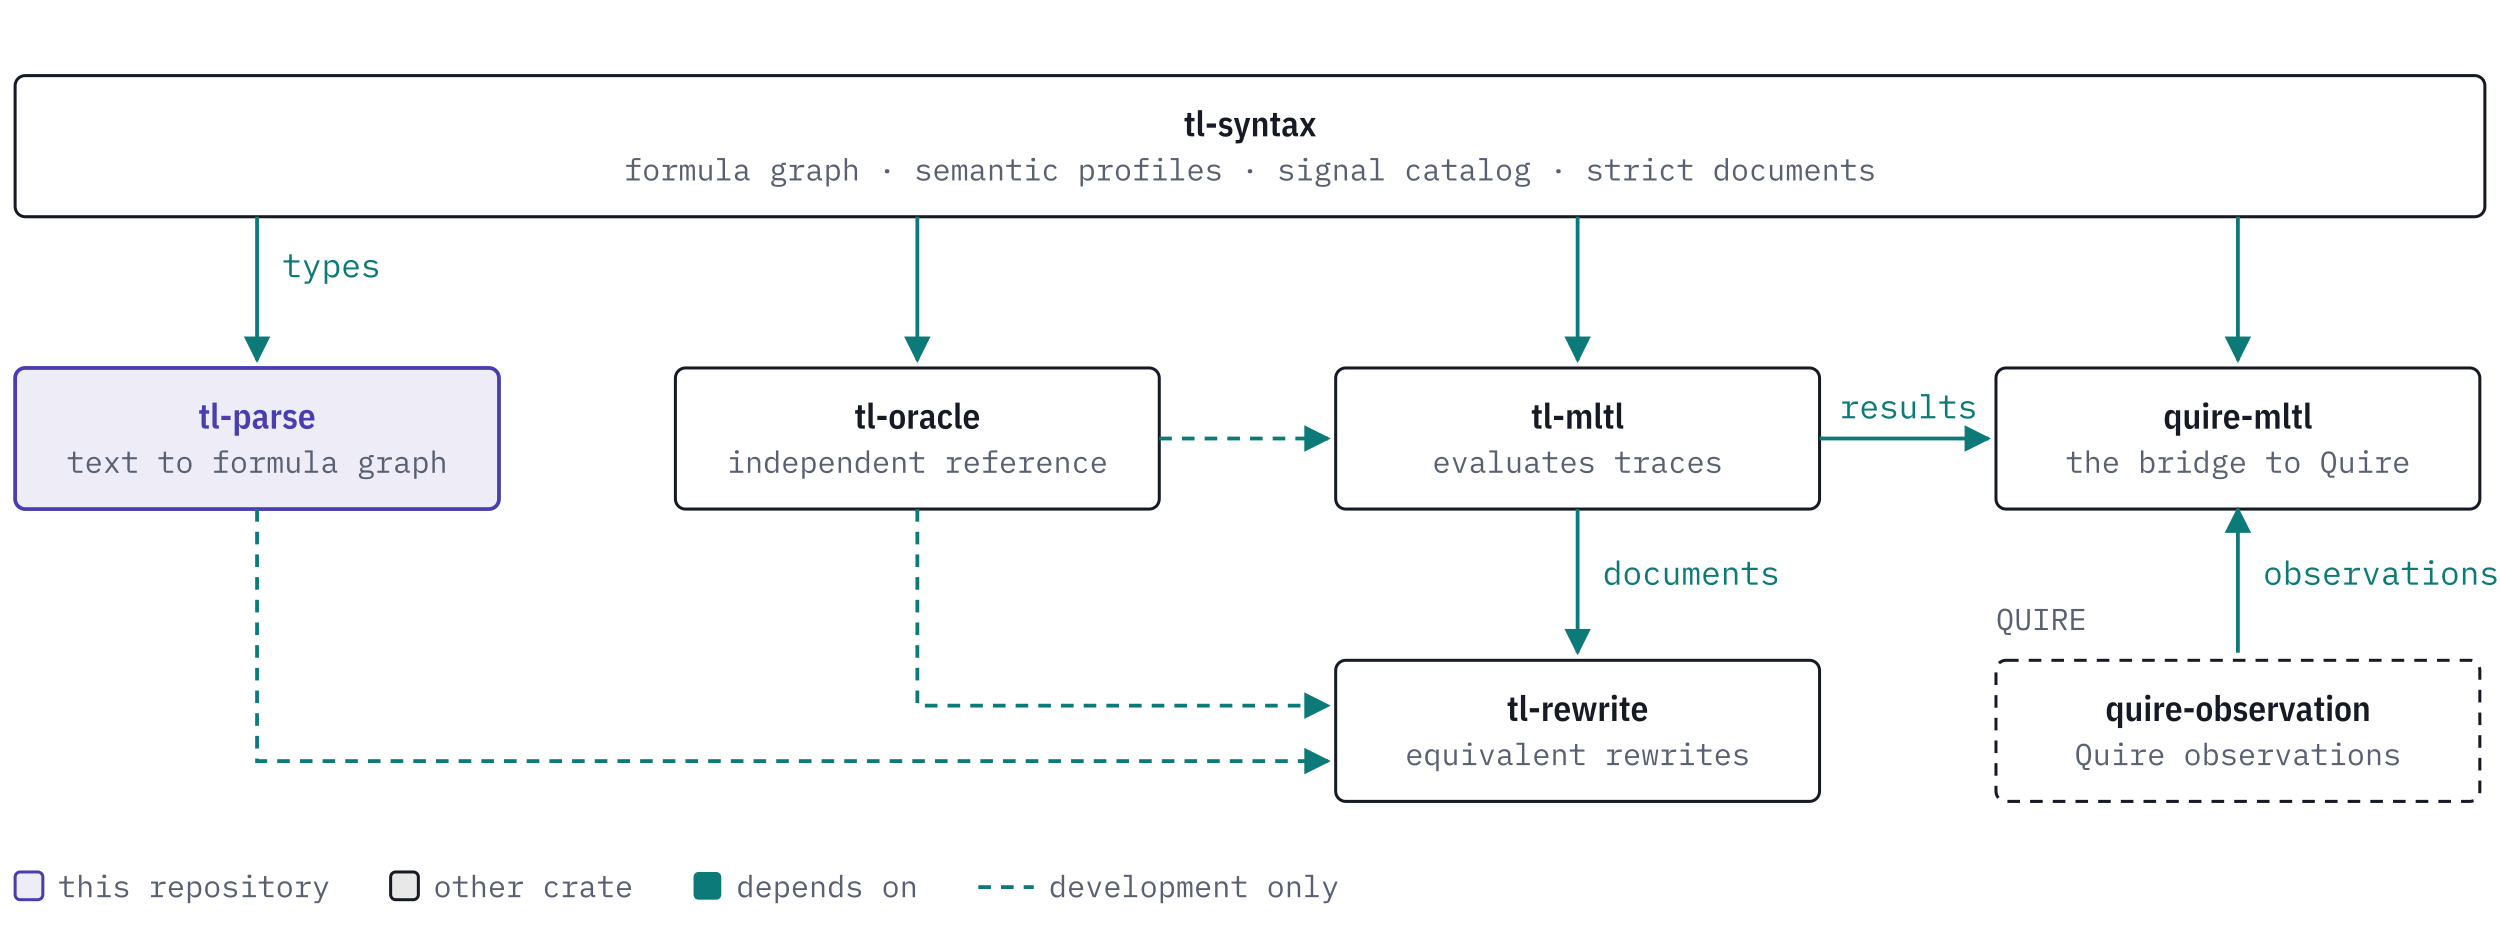
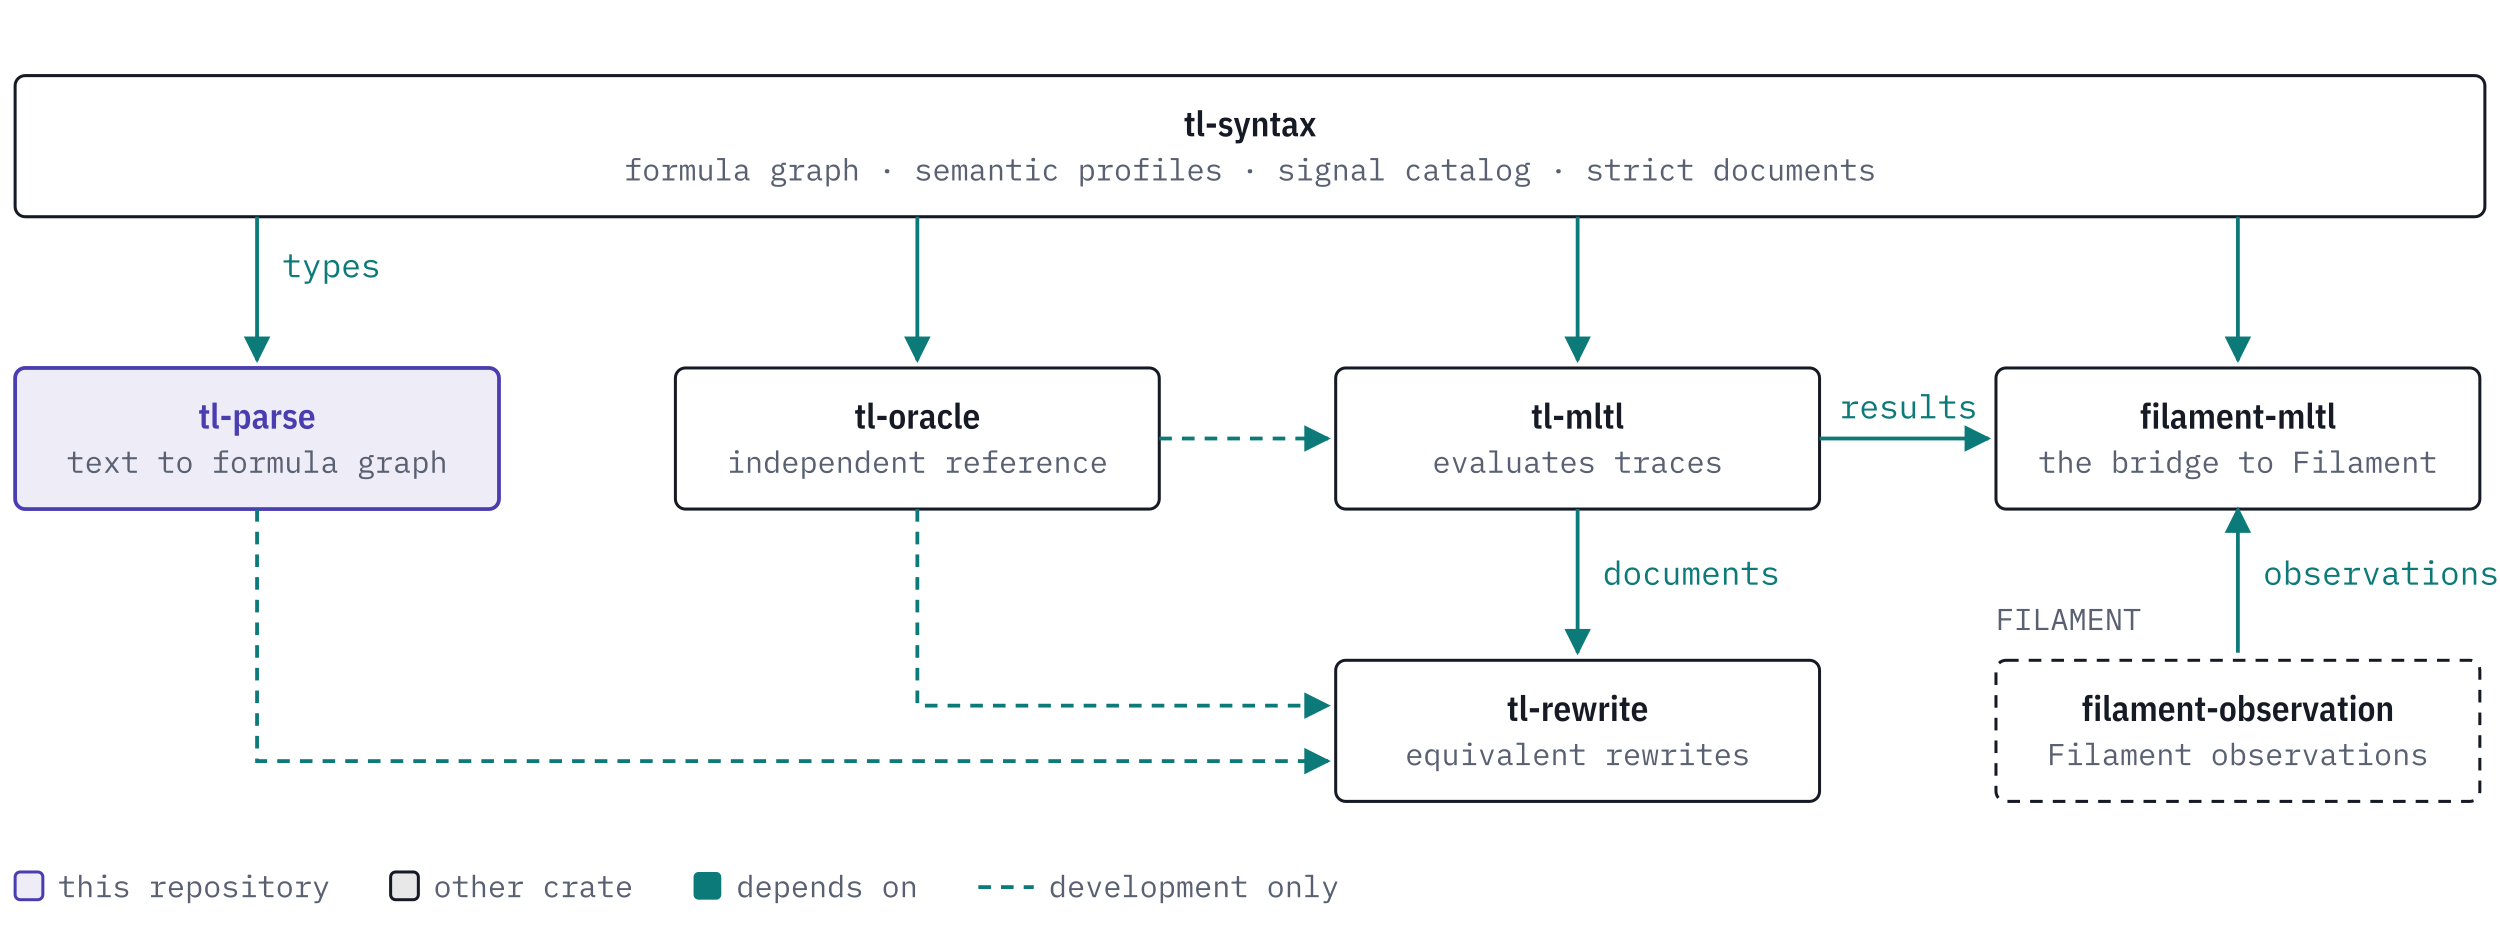
- <svg xmlns="http://www.w3.org/2000/svg" width="992" height="368" viewBox="-6 -6 992 368" role="img" aria-label="The TL crates. tl-syntax defines the formula graph, profiles and signal catalog, and tl-parse, tl-oracle, tl-mltl, tl-rewrite and quire-mltl all depend on it. tl-rewrite depends on tl-mltl. quire-mltl depends on tl-mltl and quire-observation, and is the single bridge to Quire. Dashed lines are development-only: tl-mltl and tl-rewrite test against tl-oracle, and tl-rewrite tests against tl-parse.">
+ <svg xmlns="http://www.w3.org/2000/svg" width="992" height="368" viewBox="-6 -6 992 368" role="img" aria-label="The TL crates. tl-syntax defines the formula graph, profiles and signal catalog, and tl-parse, tl-oracle, tl-mltl, tl-rewrite and filament-mltl all depend on it. tl-rewrite depends on tl-mltl. filament-mltl depends on tl-mltl and filament-observation, and is the single bridge to Filament. Dashed lines are development-only: tl-mltl and tl-rewrite test against tl-oracle, and tl-rewrite tests against tl-parse.">
  <defs>
+     <path id="mono_A" d="M481 0 422 199H177L118 0H31L245 698H356L570 0ZM304 609H295L197 272H402Z" />
    <path id="mono_E" d="M90 0V698H520V625H174V390H508V317H174V73H520V0Z" />
+     <path id="mono_F" d="M90 0V698H530V625H174V390H500V317H174V0Z" />
    <path id="mono_I" d="M84 0V67H258V631H84V698H516V631H342V67H516V0Z" />
-     <path id="mono_Q" d="M491 -164H374Q315 -164 288 -131Q260 -98 260 -46V-9Q207 -2 168 26Q130 53 105 98Q80 144 68 208Q56 271 56 349Q56 434 70 502Q84 569 114 615Q144 661 190 686Q236 710 300 710Q364 710 410 686Q456 661 486 615Q516 569 530 502Q544 434 544 349Q544 192 495 98Q446 5 340 -9V-96H491ZM300 61Q342 61 371 78Q400 94 419 124Q438 154 446 196Q455 239 455 292V406Q455 458 446 501Q438 544 419 574Q400 604 371 620Q342 637 300 637Q258 637 229 620Q200 604 181 574Q162 544 154 501Q145 458 145 406V292Q145 239 154 196Q162 154 181 124Q200 94 229 78Q258 61 300 61Z" />
-     <path id="mono_R" d="M174 0H90V698H344Q441 698 492 645Q543 592 543 497Q543 412 499 361Q455 310 371 302L549 0H455L285 298H174ZM342 369Q395 369 424 396Q454 422 454 471V523Q454 572 424 598Q395 625 342 625H174V369Z" />
-     <path id="mono_U" d="M164 698V279Q164 228 167 188Q170 148 183 120Q196 91 224 76Q251 61 300 61Q349 61 376 76Q404 91 417 120Q430 148 433 188Q436 228 436 279V698H520V299Q520 221 512 163Q505 105 482 66Q458 27 414 8Q371 -12 300 -12Q229 -12 186 8Q142 27 118 66Q95 105 88 163Q80 221 80 299V698Z" />
+     <path id="mono_L" d="M120 0V698H204V73H535V0Z" />
+     <path id="mono_M" d="M455 350V571H447L300 212L153 571H145V350V0H68V698H176L299 390H305L428 698H532V0H455Z" />
+     <path id="mono_N" d="M163 588H156V0H80V698H199L437 110H444V698H520V0H401Z" />
+     <path id="mono_T" d="M342 625V0H258V625H25V698H575V625Z" />
    <path id="mono_a" d="M495 0Q448 0 428 24Q408 48 403 84H398Q381 39 344 14Q306 -12 243 -12Q162 -12 114 30Q66 72 66 145Q66 217 118 256Q171 295 288 295H398V346Q398 403 366 432Q334 460 275 460Q223 460 190 440Q157 419 137 384L83 424Q93 444 110 463Q127 482 152 496Q177 511 209 520Q241 528 280 528Q371 528 424 482Q478 436 478 354V70H550V0ZM257 55Q288 55 314 62Q339 70 358 82Q377 95 388 112Q398 130 398 150V235H288Q216 235 183 215Q150 195 150 157V136Q150 96 178 76Q207 55 257 55Z" />
    <path id="mono_b" d="M95 740H175V432H179Q229 528 338 528Q433 528 486 457Q540 386 540 258Q540 130 486 59Q433 -12 338 -12Q229 -12 179 84H175V0H95ZM307 59Q377 59 416 102Q454 144 454 214V302Q454 372 416 414Q377 457 307 457Q280 457 256 450Q232 443 214 430Q196 416 186 396Q175 377 175 351V165Q175 139 186 120Q196 100 214 86Q232 73 256 66Q280 59 307 59Z" />
    <path id="mono_c" d="M318 -12Q262 -12 218 8Q175 27 145 62Q115 97 100 147Q84 197 84 258Q84 319 100 369Q116 419 146 454Q176 490 219 509Q262 528 317 528Q392 528 439 495Q486 462 508 409L444 375Q430 415 398 437Q365 459 317 459Q282 459 254 448Q227 436 208 415Q189 394 180 365Q170 336 170 302V214Q170 180 180 151Q189 122 208 101Q227 80 255 68Q283 57 319 57Q371 57 405 81Q439 105 459 147L516 108Q493 56 444 22Q396 -12 318 -12Z" />
    <path id="mono_d" d="M425 84H421Q371 -12 262 -12Q167 -12 114 59Q60 130 60 258Q60 386 114 457Q167 528 262 528Q371 528 421 432H425V740H505V0H425ZM293 59Q320 59 344 66Q368 73 386 86Q404 100 414 120Q425 139 425 165V351Q425 377 414 396Q404 416 386 430Q368 443 344 450Q320 457 293 457Q223 457 184 414Q146 372 146 302V214Q146 144 184 102Q223 59 293 59Z" />
    <path id="mono_e" d="M309 -12Q253 -12 208 7Q164 26 132 62Q101 97 84 146Q67 196 67 257Q67 319 84 369Q102 419 133 454Q164 490 208 509Q251 528 304 528Q356 528 398 509Q441 490 471 456Q501 423 517 377Q533 331 533 276V238H151V214Q151 180 162 151Q173 122 194 101Q214 80 244 68Q273 57 309 57Q361 57 399 81Q437 105 457 147L516 107Q493 55 440 22Q386 -12 309 -12ZM304 462Q271 462 243 450Q215 438 194 417Q174 396 162 368Q151 339 151 305V298H447V309Q447 343 436 371Q426 399 408 420Q389 440 362 451Q336 462 304 462Z" />
    <path id="mono_f" d="M83 68H257V448H73V516H257V622Q257 674 284 707Q312 740 371 740H544V672H337V516H544V448H337V68H521V0H83Z" />
    <path id="mono_g" d="M561 -59Q561 -137 496 -174Q431 -212 301 -212Q176 -212 122 -179Q67 -146 67 -84Q67 -42 89 -19Q111 4 151 15V27Q129 38 117 55Q105 72 105 98Q105 138 132 158Q158 178 198 188V192Q150 213 124 254Q97 295 97 350Q97 389 111 422Q125 455 152 478Q178 502 215 515Q252 528 297 528Q355 528 399 507V516Q399 546 413 566Q427 586 461 586H556V516H440V481Q468 457 483 424Q498 391 498 350Q498 311 484 278Q469 245 443 222Q417 198 380 185Q342 172 297 172Q284 172 272 173Q260 174 248 176Q236 174 223 170Q210 165 199 158Q188 150 181 140Q174 130 174 117Q174 94 197 86Q220 79 257 79H371Q471 79 516 42Q561 4 561 -59ZM486 -63Q486 -32 461 -14Q436 5 374 5H195Q143 -16 143 -65Q143 -99 170 -124Q197 -148 260 -148H338Q408 -148 447 -126Q486 -105 486 -63ZM297 234Q357 234 386 262Q414 290 414 336V365Q414 411 386 438Q357 466 297 466Q237 466 209 438Q181 411 181 365V336Q181 290 209 262Q237 234 297 234Z" />
    <path id="mono_h" d="M98 740H178V432H182Q190 451 202 468Q214 486 232 499Q249 512 273 520Q297 528 329 528Q410 528 459 476Q508 425 508 331V0H428V317Q428 388 397 422Q366 457 306 457Q282 457 259 451Q236 445 218 433Q200 421 189 402Q178 383 178 358V0H98Z" />
    <path id="mono_i" d="M332 630Q297 630 283 644Q269 659 269 681V697Q269 719 283 734Q297 748 332 748Q367 748 381 734Q395 719 395 697V681Q395 659 381 644Q367 630 332 630ZM106 68H292V448H106V516H372V68H546V0H106Z" />
    <path id="mono_l" d="M80 68H260V672H80V740H340V68H520V0H80Z" />
    <path id="mono_m" d="M54 0V516H128V456H132Q144 486 166 507Q188 528 231 528Q276 528 298 506Q320 483 325 447H328Q342 482 368 505Q394 528 440 528Q503 528 524 484Q546 440 546 358V0H472V345Q472 411 458 436Q445 462 409 462Q377 462 357 442Q337 421 337 379V0H263V345Q263 411 250 436Q236 462 201 462Q169 462 148 442Q128 421 128 379V0Z" />
    <path id="mono_n" d="M98 0V516H178V432H182Q190 451 202 468Q214 486 232 499Q249 512 273 520Q297 528 329 528Q410 528 459 476Q508 425 508 331V0H428V317Q428 388 397 422Q366 457 306 457Q282 457 259 451Q236 445 218 433Q200 421 189 402Q178 383 178 358V0Z" />
    <path id="mono_o" d="M300 -12Q246 -12 202 7Q159 26 128 62Q98 97 82 146Q66 196 66 258Q66 319 82 369Q98 419 128 454Q159 490 202 509Q246 528 300 528Q354 528 398 509Q441 490 472 454Q502 419 518 369Q534 319 534 258Q534 196 518 146Q502 97 472 62Q441 26 398 7Q354 -12 300 -12ZM300 57Q367 57 408 97Q449 137 449 221V295Q449 379 408 419Q367 459 300 459Q233 459 192 419Q151 379 151 295V221Q151 137 192 97Q233 57 300 57Z" />
    <path id="mono_p" d="M95 516H175V432H179Q229 528 338 528Q433 528 486 457Q540 386 540 258Q540 130 486 59Q433 -12 338 -12Q229 -12 179 84H175V-200H95ZM307 59Q377 59 416 102Q454 144 454 214V302Q454 372 416 414Q377 457 307 457Q280 457 256 450Q232 443 214 430Q196 416 186 396Q175 377 175 351V165Q175 139 186 120Q196 100 214 86Q232 73 256 66Q280 59 307 59Z" />
    <path id="mono_periodcentered" d="M300 235Q259 235 242 252Q226 269 226 295V313Q226 339 242 356Q259 373 300 373Q341 373 358 356Q374 339 374 313V295Q374 269 358 252Q341 235 300 235Z" />
    <path id="mono_q" d="M425 84H421Q371 -12 262 -12Q167 -12 114 59Q60 130 60 258Q60 386 114 457Q167 528 262 528Q371 528 421 432H425V516H505V-200H425ZM293 59Q320 59 344 66Q368 73 386 86Q404 100 414 120Q425 139 425 165V351Q425 377 414 396Q404 416 386 430Q368 443 344 450Q320 457 293 457Q223 457 184 414Q146 372 146 302V214Q146 144 184 102Q223 59 293 59Z" />
    <path id="mono_r" d="M77 68H228V448H77V516H308V386H313Q329 447 374 482Q418 516 487 516H559V436H462Q393 436 350 396Q308 356 308 291V68H469V0H77Z" />
    <path id="mono_s" d="M306 -12Q225 -12 166 16Q108 43 67 89L121 136Q158 97 202 76Q246 55 308 55Q368 55 406 76Q445 98 445 144Q445 164 438 178Q430 191 417 199Q404 207 388 212Q372 216 354 219L273 231Q246 235 214 242Q183 249 157 264Q131 280 114 306Q96 332 96 374Q96 413 112 442Q127 470 155 490Q183 509 221 518Q259 528 304 528Q374 528 426 506Q477 484 514 445L462 396Q453 407 440 418Q426 430 406 440Q387 449 361 455Q335 461 301 461Q240 461 208 440Q175 419 175 379Q175 359 182 346Q190 332 203 324Q216 316 232 312Q249 307 266 304L347 292Q375 288 406 281Q437 274 463 258Q489 243 506 217Q524 191 524 149Q524 72 464 30Q405 -12 306 -12Z" />
    <path id="mono_t" d="M325 0Q266 0 238 33Q211 66 211 118V448H39V516H167Q193 516 204 526Q214 537 214 563V698H291V516H526V448H291V68H526V0Z" />
    <path id="mono_u" d="M422 84H418Q410 65 398 48Q386 30 368 17Q351 4 327 -4Q303 -12 271 -12Q190 -12 141 40Q92 91 92 185V516H172V199Q172 128 203 94Q234 59 294 59Q318 59 341 65Q364 71 382 83Q400 95 411 114Q422 132 422 158V516H502V0H422Z" />
    <path id="mono_v" d="M249 0 64 516H145L219 300L299 67H303L383 300L457 516H536L351 0Z" />
    <path id="mono_w" d="M30 516H101L160 70H169L257 516H345L433 70H442L501 516H570L491 0H387L305 432H297L213 0H109Z" />
    <path id="mono_x" d="M61 0 253 262 66 516H162L240 407L302 321H306L366 407L443 516H535L346 263L540 0H444L357 121L298 203H294L237 121L153 0Z" />
    <path id="mono_y" d="M467 516H547L291 -113Q282 -135 271 -152Q260 -168 245 -178Q230 -189 209 -194Q188 -200 159 -200H83V-132H203L261 10L53 516H135L222 300L299 104H303L380 300Z" />
    <path id="title_a" d="M406 0Q325 0 321 89H309Q299 41 264 14Q229 -12 177 -12Q105 -12 69 28Q33 68 33 140Q33 222 84 262Q135 302 231 302H312V347Q312 393 292 415Q273 437 228 437Q191 437 166 420Q141 402 122 370L51 434Q80 479 124 506Q169 534 238 534Q433 534 433 350V97H479V0ZM223 77Q260 77 286 98Q312 120 312 158V227H239Q155 227 155 162V140Q155 107 173 92Q191 77 223 77Z" />
    <path id="title_b" d="M66 740H187V436H201Q212 480 246 507Q279 534 324 534Q416 534 460 464Q504 395 504 261Q504 127 460 58Q416 -12 324 -12Q279 -12 246 15Q212 42 201 86H187V0H66ZM278 88Q325 88 351 117Q377 146 377 199V323Q377 376 351 405Q325 434 278 434Q237 434 212 414Q187 393 187 356V166Q187 129 212 108Q237 88 278 88Z" />
    <path id="title_c" d="M251 -12Q145 -12 90 54Q34 120 34 261Q34 402 90 468Q145 534 251 534Q328 534 374 499Q419 464 439 403L340 359Q332 397 312 416Q291 436 251 436Q161 436 161 328V194Q161 86 251 86Q293 86 315 106Q337 126 348 168L442 123Q396 -12 251 -12Z" />
    <path id="title_e" d="M263 -12Q212 -12 170 4Q127 21 97 54Q67 88 50 140Q34 191 34 261Q34 402 90 468Q147 534 252 534Q357 534 414 468Q470 402 470 261V232H161V198Q161 146 190 116Q219 86 270 86Q313 86 342 104Q372 123 393 158L459 89Q430 43 381 16Q332 -12 263 -12ZM252 441Q161 441 161 333V307H343V333Q343 441 252 441Z" />
+     <path id="title_f" d="M91 425H22V522H91V603Q91 674 122 707Q154 740 220 740H308V643H212V522H308V425H212V0H91Z" />
    <path id="title_hyphen" d="M50 245V365H312V245Z" />
    <path id="title_i" d="M126 604Q88 604 71 620Q54 637 54 665V685Q54 713 71 730Q88 746 126 746Q164 746 181 730Q198 713 198 685V665Q198 637 181 620Q164 604 126 604ZM66 522H187V0H66Z" />
    <path id="title_l" d="M184 0Q121 0 94 28Q66 56 66 116V740H187V97H247V0Z" />
    <path id="title_m" d="M66 0V522H187V435H201Q232 534 324 534Q422 534 451 431H463Q480 484 516 509Q551 534 602 534Q668 534 705 486Q742 439 742 351V0H621V330Q621 432 548 432Q513 432 488 410Q464 389 464 350V0H343V330Q343 384 325 408Q307 432 271 432Q236 432 212 410Q187 389 187 350V0Z" />
    <path id="title_n" d="M66 0V522H187V435H201Q232 534 326 534Q396 534 434 486Q472 439 472 351V0H351V330Q351 432 275 432Q238 432 212 410Q187 389 187 350V0Z" />
    <path id="title_o" d="M253 -12Q149 -12 92 54Q34 120 34 261Q34 402 92 468Q149 534 253 534Q357 534 414 468Q472 402 472 261Q472 120 414 54Q357 -12 253 -12ZM253 86Q345 86 345 194V328Q345 436 253 436Q161 436 161 328V194Q161 86 253 86Z" />
    <path id="title_p" d="M66 522H187V436H201Q212 480 246 507Q279 534 324 534Q416 534 460 464Q504 395 504 261Q504 127 460 58Q416 -12 324 -12Q279 -12 246 15Q212 42 201 86H187V-200H66ZM278 88Q325 88 351 117Q377 146 377 199V323Q377 376 351 405Q325 434 278 434Q237 434 212 414Q187 393 187 356V166Q187 129 212 108Q237 88 278 88Z" />
-     <path id="title_q" d="M357 86H343Q332 42 298 15Q265 -12 220 -12Q128 -12 84 58Q40 127 40 261Q40 395 84 464Q128 534 220 534Q265 534 298 507Q332 480 343 436H357V522H478V-200H357ZM266 88Q307 88 332 108Q357 129 357 166V356Q357 393 332 414Q307 434 266 434Q219 434 193 405Q167 376 167 323V199Q167 146 193 117Q219 88 266 88Z" />
    <path id="title_r" d="M66 0V522H187V415H201Q210 467 238 494Q267 522 313 522H339V398H299Q242 398 214 380Q187 362 187 317V0Z" />
    <path id="title_s" d="M224 -12Q159 -12 110 12Q61 35 24 82L98 154Q123 119 154 101Q185 83 226 83Q302 83 302 147Q302 172 290 186Q277 201 247 206L198 215Q116 230 79 266Q42 302 42 371Q42 453 90 494Q138 534 226 534Q287 534 332 514Q376 494 409 455L338 384Q318 409 290 424Q261 439 226 439Q156 439 156 376Q156 350 170 336Q184 323 214 318L264 309Q346 294 382 258Q417 223 417 159Q417 78 367 33Q317 -12 224 -12Z" />
    <path id="title_t" d="M210 0Q147 0 119 28Q91 56 91 117V425H22V522H58Q84 522 94 534Q103 546 103 572V664H212V522H306V425H212V97H298V0Z" />
-     <path id="title_u" d="M346 88H332Q302 -12 205 -12Q135 -12 98 36Q60 83 60 172V522H181V192Q181 89 257 89Q294 89 320 111Q346 133 346 172V522H467V0H346Z" />
    <path id="title_v" d="M162 0 8 522H130L205 244L234 103H248L277 244L352 522H469L315 0Z" />
    <path id="title_w" d="M16 522H135L186 278L211 110H223L253 278L311 522H433L492 278L522 110H534L559 278L612 522H724L597 0H461L400 254L377 409H364L340 254L279 0H143Z" />
    <path id="title_x" d="M15 0 173 267 17 522H149L242 354H255L348 522H472L318 264L478 0H345L249 176H236L138 0Z" />
    <path id="title_y" d="M353 522H474L275 -109Q258 -162 227 -181Q196 -200 140 -200H58V-103H161L182 -29L8 522H131L209 240L237 103H249L277 241Z" />
    <marker id="ah-model" viewBox="0 0 10 10" refX="9" refY="5" markerWidth="7" markerHeight="7" orient="auto-start-reverse">
      <path d="M0,0 L10,5 L0,10 z" fill="#0b7a78" />
    </marker>
  </defs>
  <g fill="#586072" transform="translate(786,244) scale(0.012,-0.012)">
-     <use href="#mono_Q" x="0" />
-     <use href="#mono_U" x="600" />
-     <use href="#mono_I" x="1200" />
-     <use href="#mono_R" x="1800" />
-     <use href="#mono_E" x="2400" />
+     <use href="#mono_F" x="0" />
+     <use href="#mono_I" x="600" />
+     <use href="#mono_L" x="1200" />
+     <use href="#mono_A" x="1800" />
+     <use href="#mono_M" x="2400" />
+     <use href="#mono_E" x="3000" />
+     <use href="#mono_N" x="3600" />
+     <use href="#mono_T" x="4200" />
  </g>
  <rect x="0" y="24" width="980" height="56" rx="4" stroke="#161a24" stroke-width="1.2" fill="none" />
  <g fill="#161a24" transform="translate(463.7,48.1) scale(0.014,-0.014)">
    <use href="#title_t" x="0" />
    <use href="#title_l" x="334" />
    <use href="#title_hyphen" x="602" />
    <use href="#title_s" x="964" />
    <use href="#title_y" x="1413" />
    <use href="#title_n" x="1896" />
    <use href="#title_t" x="2428" />
    <use href="#title_a" x="2762" />
    <use href="#title_x" x="3269" />
  </g>
  <g fill="#586072" transform="translate(241.6,65.6) scale(0.012,-0.012)">
    <use href="#mono_f" x="0" />
    <use href="#mono_o" x="600" />
    <use href="#mono_r" x="1200" />
    <use href="#mono_m" x="1800" />
    <use href="#mono_u" x="2400" />
    <use href="#mono_l" x="3000" />
    <use href="#mono_a" x="3600" />
    <use href="#mono_g" x="4800" />
    <use href="#mono_r" x="5400" />
    <use href="#mono_a" x="6000" />
    <use href="#mono_p" x="6600" />
    <use href="#mono_h" x="7200" />
    <use href="#mono_periodcentered" x="8400" />
    <use href="#mono_s" x="9600" />
    <use href="#mono_e" x="10200" />
    <use href="#mono_m" x="10800" />
    <use href="#mono_a" x="11400" />
    <use href="#mono_n" x="12000" />
    <use href="#mono_t" x="12600" />
    <use href="#mono_i" x="13200" />
    <use href="#mono_c" x="13800" />
    <use href="#mono_p" x="15000" />
    <use href="#mono_r" x="15600" />
    <use href="#mono_o" x="16200" />
    <use href="#mono_f" x="16800" />
    <use href="#mono_i" x="17400" />
    <use href="#mono_l" x="18000" />
    <use href="#mono_e" x="18600" />
    <use href="#mono_s" x="19200" />
    <use href="#mono_periodcentered" x="20400" />
    <use href="#mono_s" x="21600" />
    <use href="#mono_i" x="22200" />
    <use href="#mono_g" x="22800" />
    <use href="#mono_n" x="23400" />
    <use href="#mono_a" x="24000" />
    <use href="#mono_l" x="24600" />
    <use href="#mono_c" x="25800" />
    <use href="#mono_a" x="26400" />
    <use href="#mono_t" x="27000" />
    <use href="#mono_a" x="27600" />
    <use href="#mono_l" x="28200" />
    <use href="#mono_o" x="28800" />
    <use href="#mono_g" x="29400" />
    <use href="#mono_periodcentered" x="30600" />
    <use href="#mono_s" x="31800" />
    <use href="#mono_t" x="32400" />
    <use href="#mono_r" x="33000" />
    <use href="#mono_i" x="33600" />
    <use href="#mono_c" x="34200" />
    <use href="#mono_t" x="34800" />
    <use href="#mono_d" x="36000" />
    <use href="#mono_o" x="36600" />
    <use href="#mono_c" x="37200" />
    <use href="#mono_u" x="37800" />
    <use href="#mono_m" x="38400" />
    <use href="#mono_e" x="39000" />
    <use href="#mono_n" x="39600" />
    <use href="#mono_t" x="40200" />
    <use href="#mono_s" x="40800" />
  </g>
  <rect x="0" y="140" width="192" height="56" rx="4" stroke="#4a3db0" stroke-width="1.5" fill="#4a3db0" fill-opacity="0.1" />
  <g fill="#4a3db0" transform="translate(72.7,164.1) scale(0.014,-0.014)">
    <use href="#title_t" x="0" />
    <use href="#title_l" x="334" />
    <use href="#title_hyphen" x="602" />
    <use href="#title_p" x="964" />
    <use href="#title_a" x="1508" />
    <use href="#title_r" x="2015" />
    <use href="#title_s" x="2372" />
    <use href="#title_e" x="2821" />
  </g>
  <g fill="#586072" transform="translate(20.4,181.6) scale(0.012,-0.012)">
    <use href="#mono_t" x="0" />
    <use href="#mono_e" x="600" />
    <use href="#mono_x" x="1200" />
    <use href="#mono_t" x="1800" />
    <use href="#mono_t" x="3000" />
    <use href="#mono_o" x="3600" />
    <use href="#mono_f" x="4800" />
    <use href="#mono_o" x="5400" />
    <use href="#mono_r" x="6000" />
    <use href="#mono_m" x="6600" />
    <use href="#mono_u" x="7200" />
    <use href="#mono_l" x="7800" />
    <use href="#mono_a" x="8400" />
    <use href="#mono_g" x="9600" />
    <use href="#mono_r" x="10200" />
    <use href="#mono_a" x="10800" />
    <use href="#mono_p" x="11400" />
    <use href="#mono_h" x="12000" />
  </g>
  <rect x="262" y="140" width="192" height="56" rx="4" stroke="#161a24" stroke-width="1.2" fill="none" />
  <g fill="#161a24" transform="translate(333,164.1) scale(0.014,-0.014)">
    <use href="#title_t" x="0" />
    <use href="#title_l" x="334" />
    <use href="#title_hyphen" x="602" />
    <use href="#title_o" x="964" />
    <use href="#title_r" x="1470" />
    <use href="#title_a" x="1827" />
    <use href="#title_c" x="2334" />
    <use href="#title_l" x="2798" />
    <use href="#title_e" x="3066" />
  </g>
  <g fill="#586072" transform="translate(282.4,181.6) scale(0.012,-0.012)">
    <use href="#mono_i" x="0" />
    <use href="#mono_n" x="600" />
    <use href="#mono_d" x="1200" />
    <use href="#mono_e" x="1800" />
    <use href="#mono_p" x="2400" />
    <use href="#mono_e" x="3000" />
    <use href="#mono_n" x="3600" />
    <use href="#mono_d" x="4200" />
    <use href="#mono_e" x="4800" />
    <use href="#mono_n" x="5400" />
    <use href="#mono_t" x="6000" />
    <use href="#mono_r" x="7200" />
    <use href="#mono_e" x="7800" />
    <use href="#mono_f" x="8400" />
    <use href="#mono_e" x="9000" />
    <use href="#mono_r" x="9600" />
    <use href="#mono_e" x="10200" />
    <use href="#mono_n" x="10800" />
    <use href="#mono_c" x="11400" />
    <use href="#mono_e" x="12000" />
  </g>
  <rect x="524" y="140" width="192" height="56" rx="4" stroke="#161a24" stroke-width="1.2" fill="none" />
  <g fill="#161a24" transform="translate(601.5,164.1) scale(0.014,-0.014)">
    <use href="#title_t" x="0" />
    <use href="#title_l" x="334" />
    <use href="#title_hyphen" x="602" />
    <use href="#title_m" x="964" />
    <use href="#title_l" x="1766" />
    <use href="#title_t" x="2034" />
    <use href="#title_l" x="2368" />
  </g>
  <g fill="#586072" transform="translate(562.4,181.6) scale(0.012,-0.012)">
    <use href="#mono_e" x="0" />
    <use href="#mono_v" x="600" />
    <use href="#mono_a" x="1200" />
    <use href="#mono_l" x="1800" />
    <use href="#mono_u" x="2400" />
    <use href="#mono_a" x="3000" />
    <use href="#mono_t" x="3600" />
    <use href="#mono_e" x="4200" />
    <use href="#mono_s" x="4800" />
    <use href="#mono_t" x="6000" />
    <use href="#mono_r" x="6600" />
    <use href="#mono_a" x="7200" />
    <use href="#mono_c" x="7800" />
    <use href="#mono_e" x="8400" />
    <use href="#mono_s" x="9000" />
  </g>
  <rect x="786" y="140" width="192" height="56" rx="4" stroke="#161a24" stroke-width="1.2" fill="none" />
-   <g fill="#161a24" transform="translate(852.4,164.1) scale(0.014,-0.014)">
-     <use href="#title_q" x="0" />
-     <use href="#title_u" x="544" />
-     <use href="#title_i" x="1077" />
-     <use href="#title_r" x="1329" />
-     <use href="#title_e" x="1686" />
-     <use href="#title_hyphen" x="2191" />
-     <use href="#title_m" x="2553" />
-     <use href="#title_l" x="3355" />
-     <use href="#title_t" x="3623" />
-     <use href="#title_l" x="3957" />
-   </g>
-   <g fill="#586072" transform="translate(813.6,181.6) scale(0.012,-0.012)">
+   <g fill="#161a24" transform="translate(843.1,164.1) scale(0.014,-0.014)">
+     <use href="#title_f" x="0" />
+     <use href="#title_i" x="328" />
+     <use href="#title_l" x="580" />
+     <use href="#title_a" x="848" />
+     <use href="#title_m" x="1355" />
+     <use href="#title_e" x="2157" />
+     <use href="#title_n" x="2662" />
+     <use href="#title_t" x="3194" />
+     <use href="#title_hyphen" x="3528" />
+     <use href="#title_m" x="3890" />
+     <use href="#title_l" x="4692" />
+     <use href="#title_t" x="4960" />
+     <use href="#title_l" x="5294" />
+   </g>
+   <g fill="#586072" transform="translate(802.8,181.6) scale(0.012,-0.012)">
    <use href="#mono_t" x="0" />
    <use href="#mono_h" x="600" />
    <use href="#mono_e" x="1200" />
    <use href="#mono_b" x="2400" />
    <use href="#mono_r" x="3000" />
    <use href="#mono_i" x="3600" />
    <use href="#mono_d" x="4200" />
    <use href="#mono_g" x="4800" />
    <use href="#mono_e" x="5400" />
    <use href="#mono_t" x="6600" />
    <use href="#mono_o" x="7200" />
-     <use href="#mono_Q" x="8400" />
-     <use href="#mono_u" x="9000" />
-     <use href="#mono_i" x="9600" />
-     <use href="#mono_r" x="10200" />
-     <use href="#mono_e" x="10800" />
+     <use href="#mono_F" x="8400" />
+     <use href="#mono_i" x="9000" />
+     <use href="#mono_l" x="9600" />
+     <use href="#mono_a" x="10200" />
+     <use href="#mono_m" x="10800" />
+     <use href="#mono_e" x="11400" />
+     <use href="#mono_n" x="12000" />
+     <use href="#mono_t" x="12600" />
  </g>
  <rect x="524" y="256" width="192" height="56" rx="4" stroke="#161a24" stroke-width="1.2" fill="none" />
  <g fill="#161a24" transform="translate(591.9,280.1) scale(0.014,-0.014)">
    <use href="#title_t" x="0" />
    <use href="#title_l" x="334" />
    <use href="#title_hyphen" x="602" />
    <use href="#title_r" x="964" />
    <use href="#title_e" x="1321" />
    <use href="#title_w" x="1826" />
    <use href="#title_r" x="2565" />
    <use href="#title_i" x="2922" />
    <use href="#title_t" x="3174" />
    <use href="#title_e" x="3508" />
  </g>
  <g fill="#586072" transform="translate(551.6,297.6) scale(0.012,-0.012)">
    <use href="#mono_e" x="0" />
    <use href="#mono_q" x="600" />
    <use href="#mono_u" x="1200" />
    <use href="#mono_i" x="1800" />
    <use href="#mono_v" x="2400" />
    <use href="#mono_a" x="3000" />
    <use href="#mono_l" x="3600" />
    <use href="#mono_e" x="4200" />
    <use href="#mono_n" x="4800" />
    <use href="#mono_t" x="5400" />
    <use href="#mono_r" x="6600" />
    <use href="#mono_e" x="7200" />
    <use href="#mono_w" x="7800" />
    <use href="#mono_r" x="8400" />
    <use href="#mono_i" x="9000" />
    <use href="#mono_t" x="9600" />
    <use href="#mono_e" x="10200" />
    <use href="#mono_s" x="10800" />
  </g>
  <rect x="786" y="256" width="192" height="56" rx="4" stroke="#161a24" stroke-width="1.2" fill="none" stroke-dasharray="5 4" />
-   <g fill="#161a24" transform="translate(829.4,280.1) scale(0.014,-0.014)">
-     <use href="#title_q" x="0" />
-     <use href="#title_u" x="544" />
-     <use href="#title_i" x="1077" />
-     <use href="#title_r" x="1329" />
-     <use href="#title_e" x="1686" />
-     <use href="#title_hyphen" x="2191" />
-     <use href="#title_o" x="2553" />
-     <use href="#title_b" x="3059" />
-     <use href="#title_s" x="3603" />
-     <use href="#title_e" x="4052" />
-     <use href="#title_r" x="4557" />
-     <use href="#title_v" x="4914" />
-     <use href="#title_a" x="5390" />
-     <use href="#title_t" x="5897" />
-     <use href="#title_i" x="6231" />
-     <use href="#title_o" x="6483" />
-     <use href="#title_n" x="6989" />
-   </g>
-   <g fill="#586072" transform="translate(817.2,297.6) scale(0.012,-0.012)">
-     <use href="#mono_Q" x="0" />
-     <use href="#mono_u" x="600" />
-     <use href="#mono_i" x="1200" />
-     <use href="#mono_r" x="1800" />
-     <use href="#mono_e" x="2400" />
-     <use href="#mono_o" x="3600" />
-     <use href="#mono_b" x="4200" />
-     <use href="#mono_s" x="4800" />
-     <use href="#mono_e" x="5400" />
-     <use href="#mono_r" x="6000" />
-     <use href="#mono_v" x="6600" />
-     <use href="#mono_a" x="7200" />
-     <use href="#mono_t" x="7800" />
-     <use href="#mono_i" x="8400" />
-     <use href="#mono_o" x="9000" />
-     <use href="#mono_n" x="9600" />
-     <use href="#mono_s" x="10200" />
+   <g fill="#161a24" transform="translate(820,280.1) scale(0.014,-0.014)">
+     <use href="#title_f" x="0" />
+     <use href="#title_i" x="328" />
+     <use href="#title_l" x="580" />
+     <use href="#title_a" x="848" />
+     <use href="#title_m" x="1355" />
+     <use href="#title_e" x="2157" />
+     <use href="#title_n" x="2662" />
+     <use href="#title_t" x="3194" />
+     <use href="#title_hyphen" x="3528" />
+     <use href="#title_o" x="3890" />
+     <use href="#title_b" x="4396" />
+     <use href="#title_s" x="4940" />
+     <use href="#title_e" x="5389" />
+     <use href="#title_r" x="5894" />
+     <use href="#title_v" x="6251" />
+     <use href="#title_a" x="6727" />
+     <use href="#title_t" x="7234" />
+     <use href="#title_i" x="7568" />
+     <use href="#title_o" x="7820" />
+     <use href="#title_n" x="8326" />
+   </g>
+   <g fill="#586072" transform="translate(806.4,297.6) scale(0.012,-0.012)">
+     <use href="#mono_F" x="0" />
+     <use href="#mono_i" x="600" />
+     <use href="#mono_l" x="1200" />
+     <use href="#mono_a" x="1800" />
+     <use href="#mono_m" x="2400" />
+     <use href="#mono_e" x="3000" />
+     <use href="#mono_n" x="3600" />
+     <use href="#mono_t" x="4200" />
+     <use href="#mono_o" x="5400" />
+     <use href="#mono_b" x="6000" />
+     <use href="#mono_s" x="6600" />
+     <use href="#mono_e" x="7200" />
+     <use href="#mono_r" x="7800" />
+     <use href="#mono_v" x="8400" />
+     <use href="#mono_a" x="9000" />
+     <use href="#mono_t" x="9600" />
+     <use href="#mono_i" x="10200" />
+     <use href="#mono_o" x="10800" />
+     <use href="#mono_n" x="11400" />
+     <use href="#mono_s" x="12000" />
  </g>
  <path d="M96,80 L96,137" fill="none" stroke="#0b7a78" stroke-width="1.5" marker-end="url(#ah-model)" />
  <path d="M358,80 L358,137" fill="none" stroke="#0b7a78" stroke-width="1.5" marker-end="url(#ah-model)" />
  <path d="M620,80 L620,137" fill="none" stroke="#0b7a78" stroke-width="1.5" marker-end="url(#ah-model)" />
  <path d="M882,80 L882,137" fill="none" stroke="#0b7a78" stroke-width="1.5" marker-end="url(#ah-model)" />
  <g fill="#0b7a78" transform="translate(106,104) scale(0.013,-0.013)">
    <use href="#mono_t" x="0" />
    <use href="#mono_y" x="600" />
    <use href="#mono_p" x="1200" />
    <use href="#mono_e" x="1800" />
    <use href="#mono_s" x="2400" />
  </g>
  <path d="M620,196 L620,253" fill="none" stroke="#0b7a78" stroke-width="1.5" marker-end="url(#ah-model)" />
  <g fill="#0b7a78" transform="translate(630,226) scale(0.013,-0.013)">
    <use href="#mono_d" x="0" />
    <use href="#mono_o" x="600" />
    <use href="#mono_c" x="1200" />
    <use href="#mono_u" x="1800" />
    <use href="#mono_m" x="2400" />
    <use href="#mono_e" x="3000" />
    <use href="#mono_n" x="3600" />
    <use href="#mono_t" x="4200" />
    <use href="#mono_s" x="4800" />
  </g>
  <path d="M716,168 L783,168" fill="none" stroke="#0b7a78" stroke-width="1.5" marker-end="url(#ah-model)" />
  <g fill="#0b7a78" transform="translate(724,160) scale(0.013,-0.013)">
    <use href="#mono_r" x="0" />
    <use href="#mono_e" x="600" />
    <use href="#mono_s" x="1200" />
    <use href="#mono_u" x="1800" />
    <use href="#mono_l" x="2400" />
    <use href="#mono_t" x="3000" />
    <use href="#mono_s" x="3600" />
  </g>
  <path d="M882,253 L882,196" fill="none" stroke="#0b7a78" stroke-width="1.5" marker-end="url(#ah-model)" />
  <g fill="#0b7a78" transform="translate(892,226) scale(0.013,-0.013)">
    <use href="#mono_o" x="0" />
    <use href="#mono_b" x="600" />
    <use href="#mono_s" x="1200" />
    <use href="#mono_e" x="1800" />
    <use href="#mono_r" x="2400" />
    <use href="#mono_v" x="3000" />
    <use href="#mono_a" x="3600" />
    <use href="#mono_t" x="4200" />
    <use href="#mono_i" x="4800" />
    <use href="#mono_o" x="5400" />
    <use href="#mono_n" x="6000" />
    <use href="#mono_s" x="6600" />
  </g>
  <path d="M454,168 L521,168" fill="none" stroke="#0b7a78" stroke-width="1.5" stroke-dasharray="5 4" marker-end="url(#ah-model)" />
  <path d="M358,196 L358,274 L521,274" fill="none" stroke="#0b7a78" stroke-width="1.5" stroke-dasharray="5 4" marker-end="url(#ah-model)" />
  <path d="M96,196 L96,296 L521,296" fill="none" stroke="#0b7a78" stroke-width="1.5" stroke-dasharray="5 4" marker-end="url(#ah-model)" />
  <rect x="0" y="340" width="11" height="11" rx="2" stroke="#4a3db0" stroke-width="1.2" fill="#4a3db0" fill-opacity="0.1" />
  <g fill="#586072" transform="translate(17,350) scale(0.012,-0.012)">
    <use href="#mono_t" x="0" />
    <use href="#mono_h" x="600" />
    <use href="#mono_i" x="1200" />
    <use href="#mono_s" x="1800" />
    <use href="#mono_r" x="3000" />
    <use href="#mono_e" x="3600" />
    <use href="#mono_p" x="4200" />
    <use href="#mono_o" x="4800" />
    <use href="#mono_s" x="5400" />
    <use href="#mono_i" x="6000" />
    <use href="#mono_t" x="6600" />
    <use href="#mono_o" x="7200" />
    <use href="#mono_r" x="7800" />
    <use href="#mono_y" x="8400" />
  </g>
  <rect x="149" y="340" width="11" height="11" rx="2" stroke="#161a24" stroke-width="1.2" fill="#161a24" fill-opacity="0.1" />
  <g fill="#586072" transform="translate(166,350) scale(0.012,-0.012)">
    <use href="#mono_o" x="0" />
    <use href="#mono_t" x="600" />
    <use href="#mono_h" x="1200" />
    <use href="#mono_e" x="1800" />
    <use href="#mono_r" x="2400" />
    <use href="#mono_c" x="3600" />
    <use href="#mono_r" x="4200" />
    <use href="#mono_a" x="4800" />
    <use href="#mono_t" x="5400" />
    <use href="#mono_e" x="6000" />
  </g>
  <rect x="269.2" y="340" width="11" height="11" rx="2" fill="#0b7a78" fill-opacity="1" />
  <g fill="#586072" transform="translate(286.2,350) scale(0.012,-0.012)">
    <use href="#mono_d" x="0" />
    <use href="#mono_e" x="600" />
    <use href="#mono_p" x="1200" />
    <use href="#mono_e" x="1800" />
    <use href="#mono_n" x="2400" />
    <use href="#mono_d" x="3000" />
    <use href="#mono_s" x="3600" />
    <use href="#mono_o" x="4800" />
    <use href="#mono_n" x="5400" />
  </g>
  <path d="M382.2,346 L404.2,346" fill="none" stroke="#0b7a78" stroke-width="1.5" stroke-dasharray="5 4" />
  <g fill="#586072" transform="translate(410.2,350) scale(0.012,-0.012)">
    <use href="#mono_d" x="0" />
    <use href="#mono_e" x="600" />
    <use href="#mono_v" x="1200" />
    <use href="#mono_e" x="1800" />
    <use href="#mono_l" x="2400" />
    <use href="#mono_o" x="3000" />
    <use href="#mono_p" x="3600" />
    <use href="#mono_m" x="4200" />
    <use href="#mono_e" x="4800" />
    <use href="#mono_n" x="5400" />
    <use href="#mono_t" x="6000" />
    <use href="#mono_o" x="7200" />
    <use href="#mono_n" x="7800" />
    <use href="#mono_l" x="8400" />
    <use href="#mono_y" x="9000" />
  </g>
</svg>
